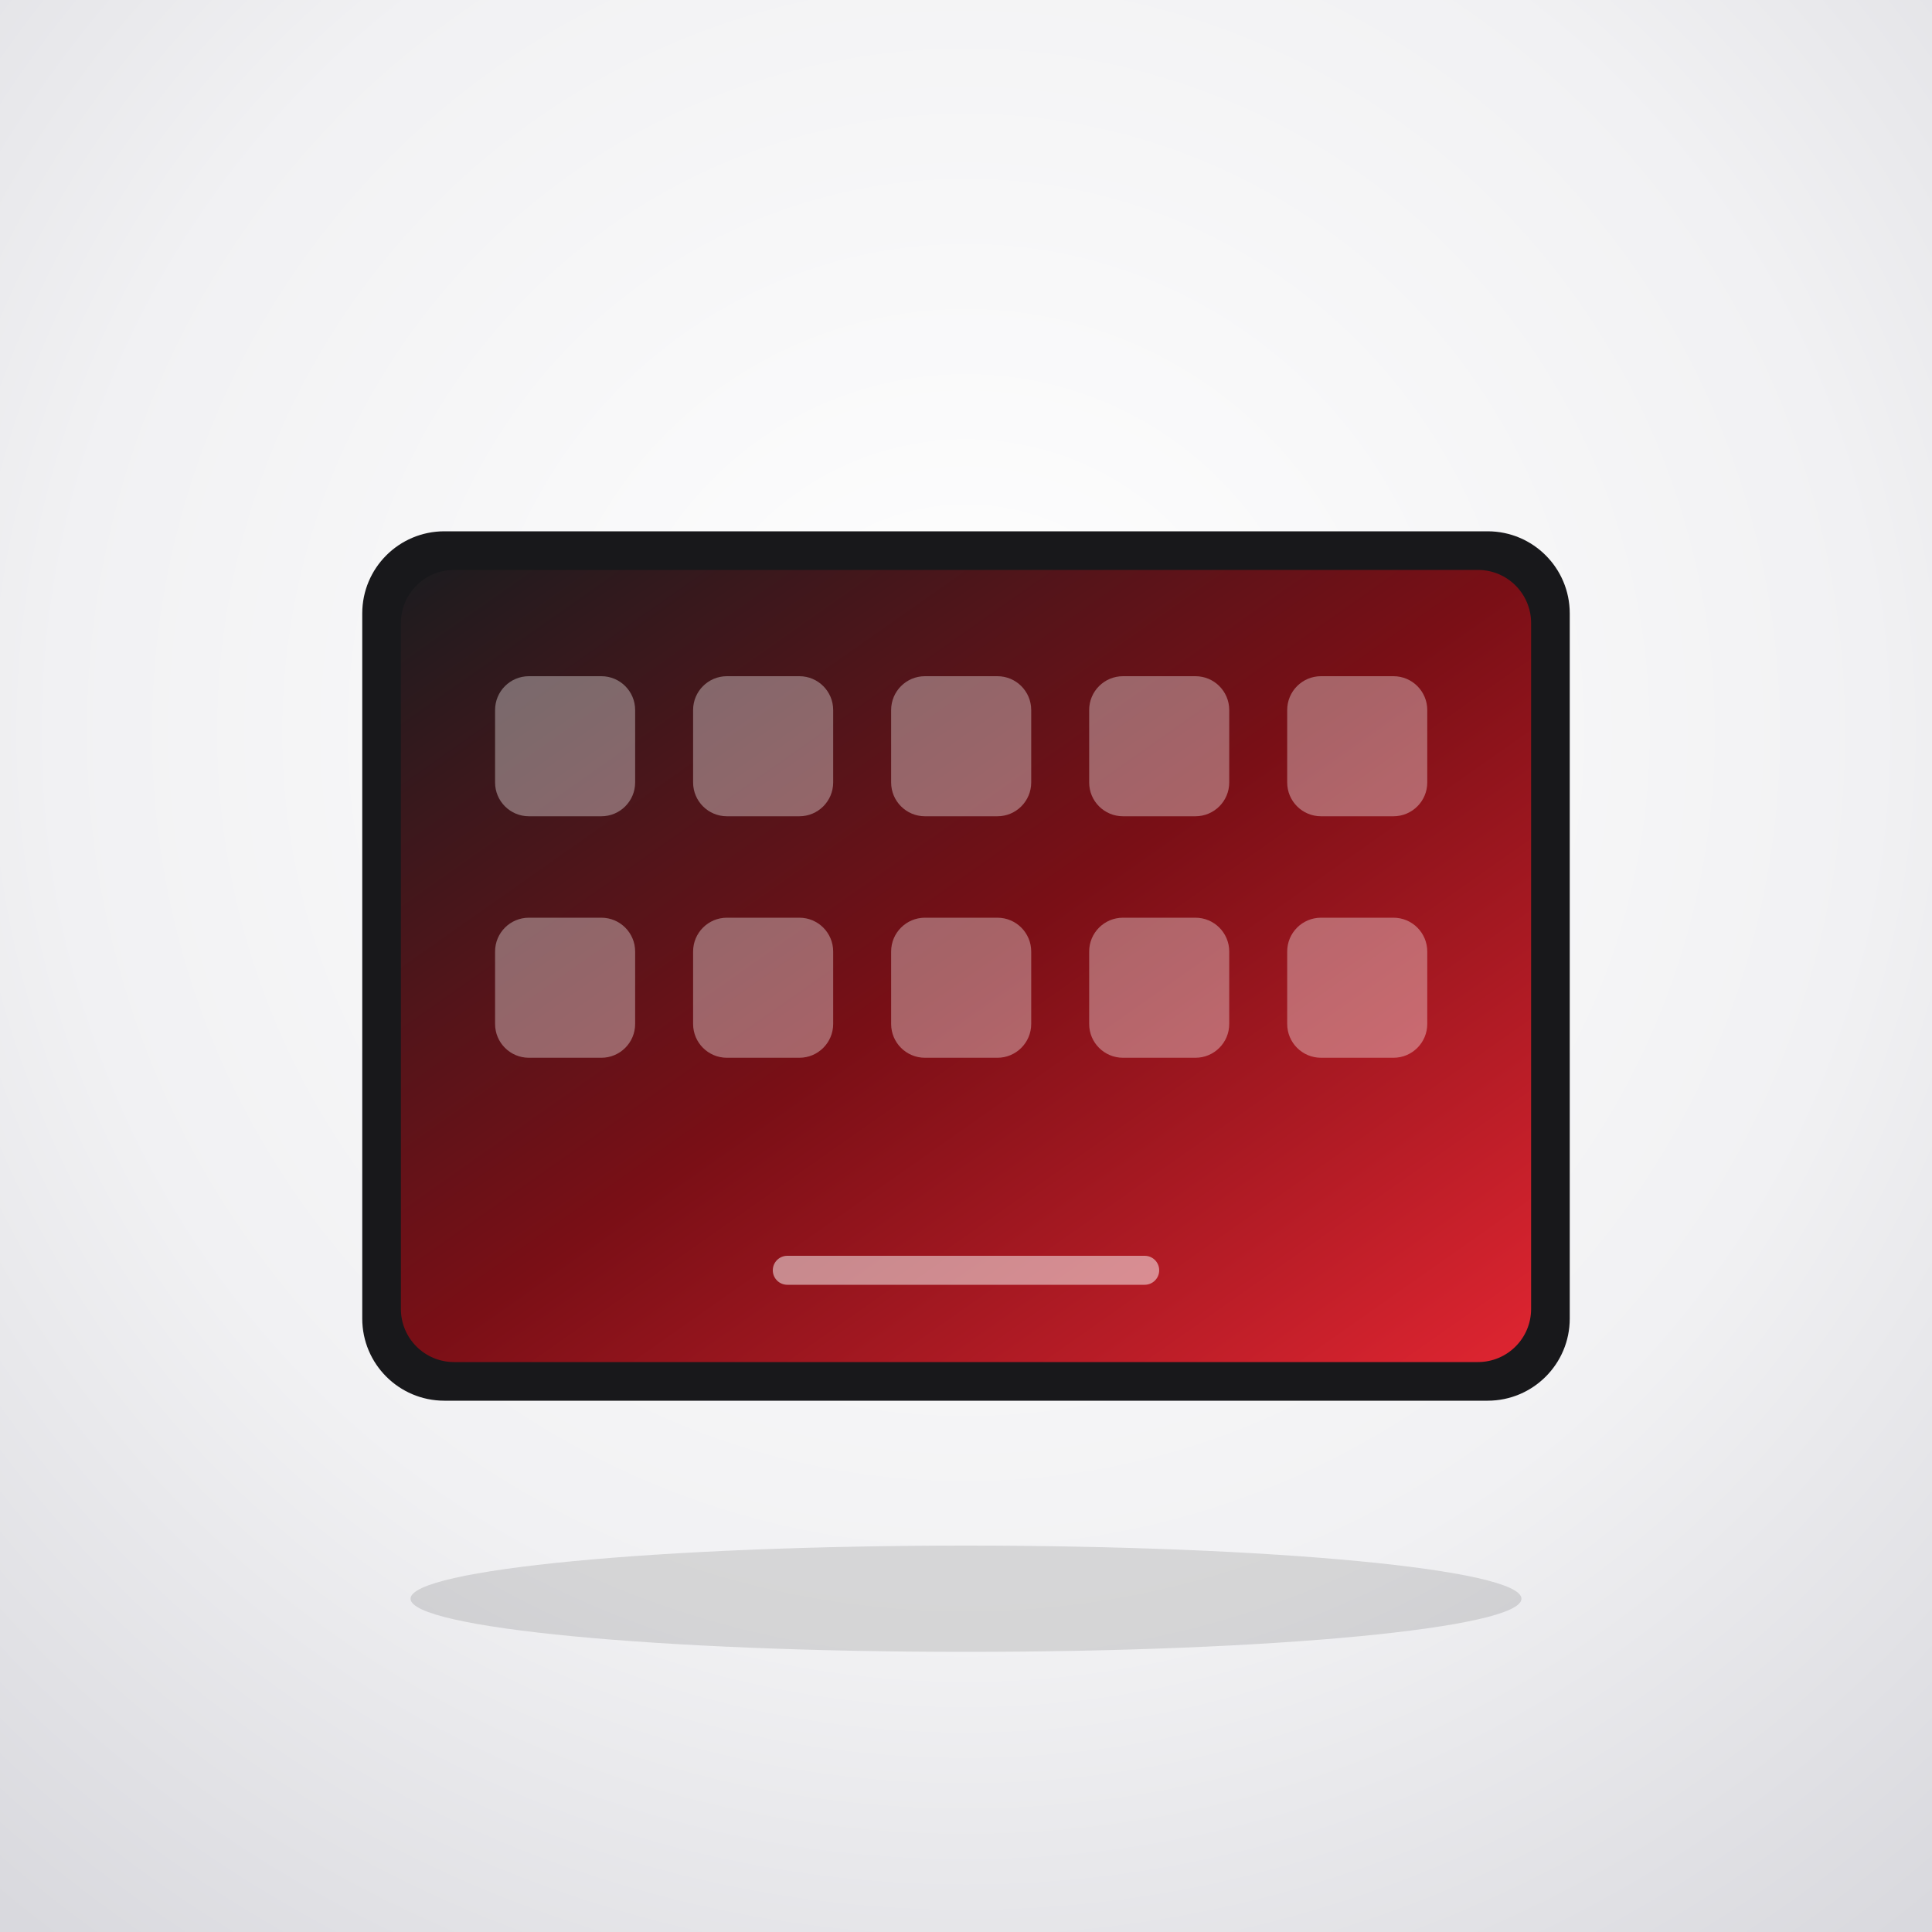
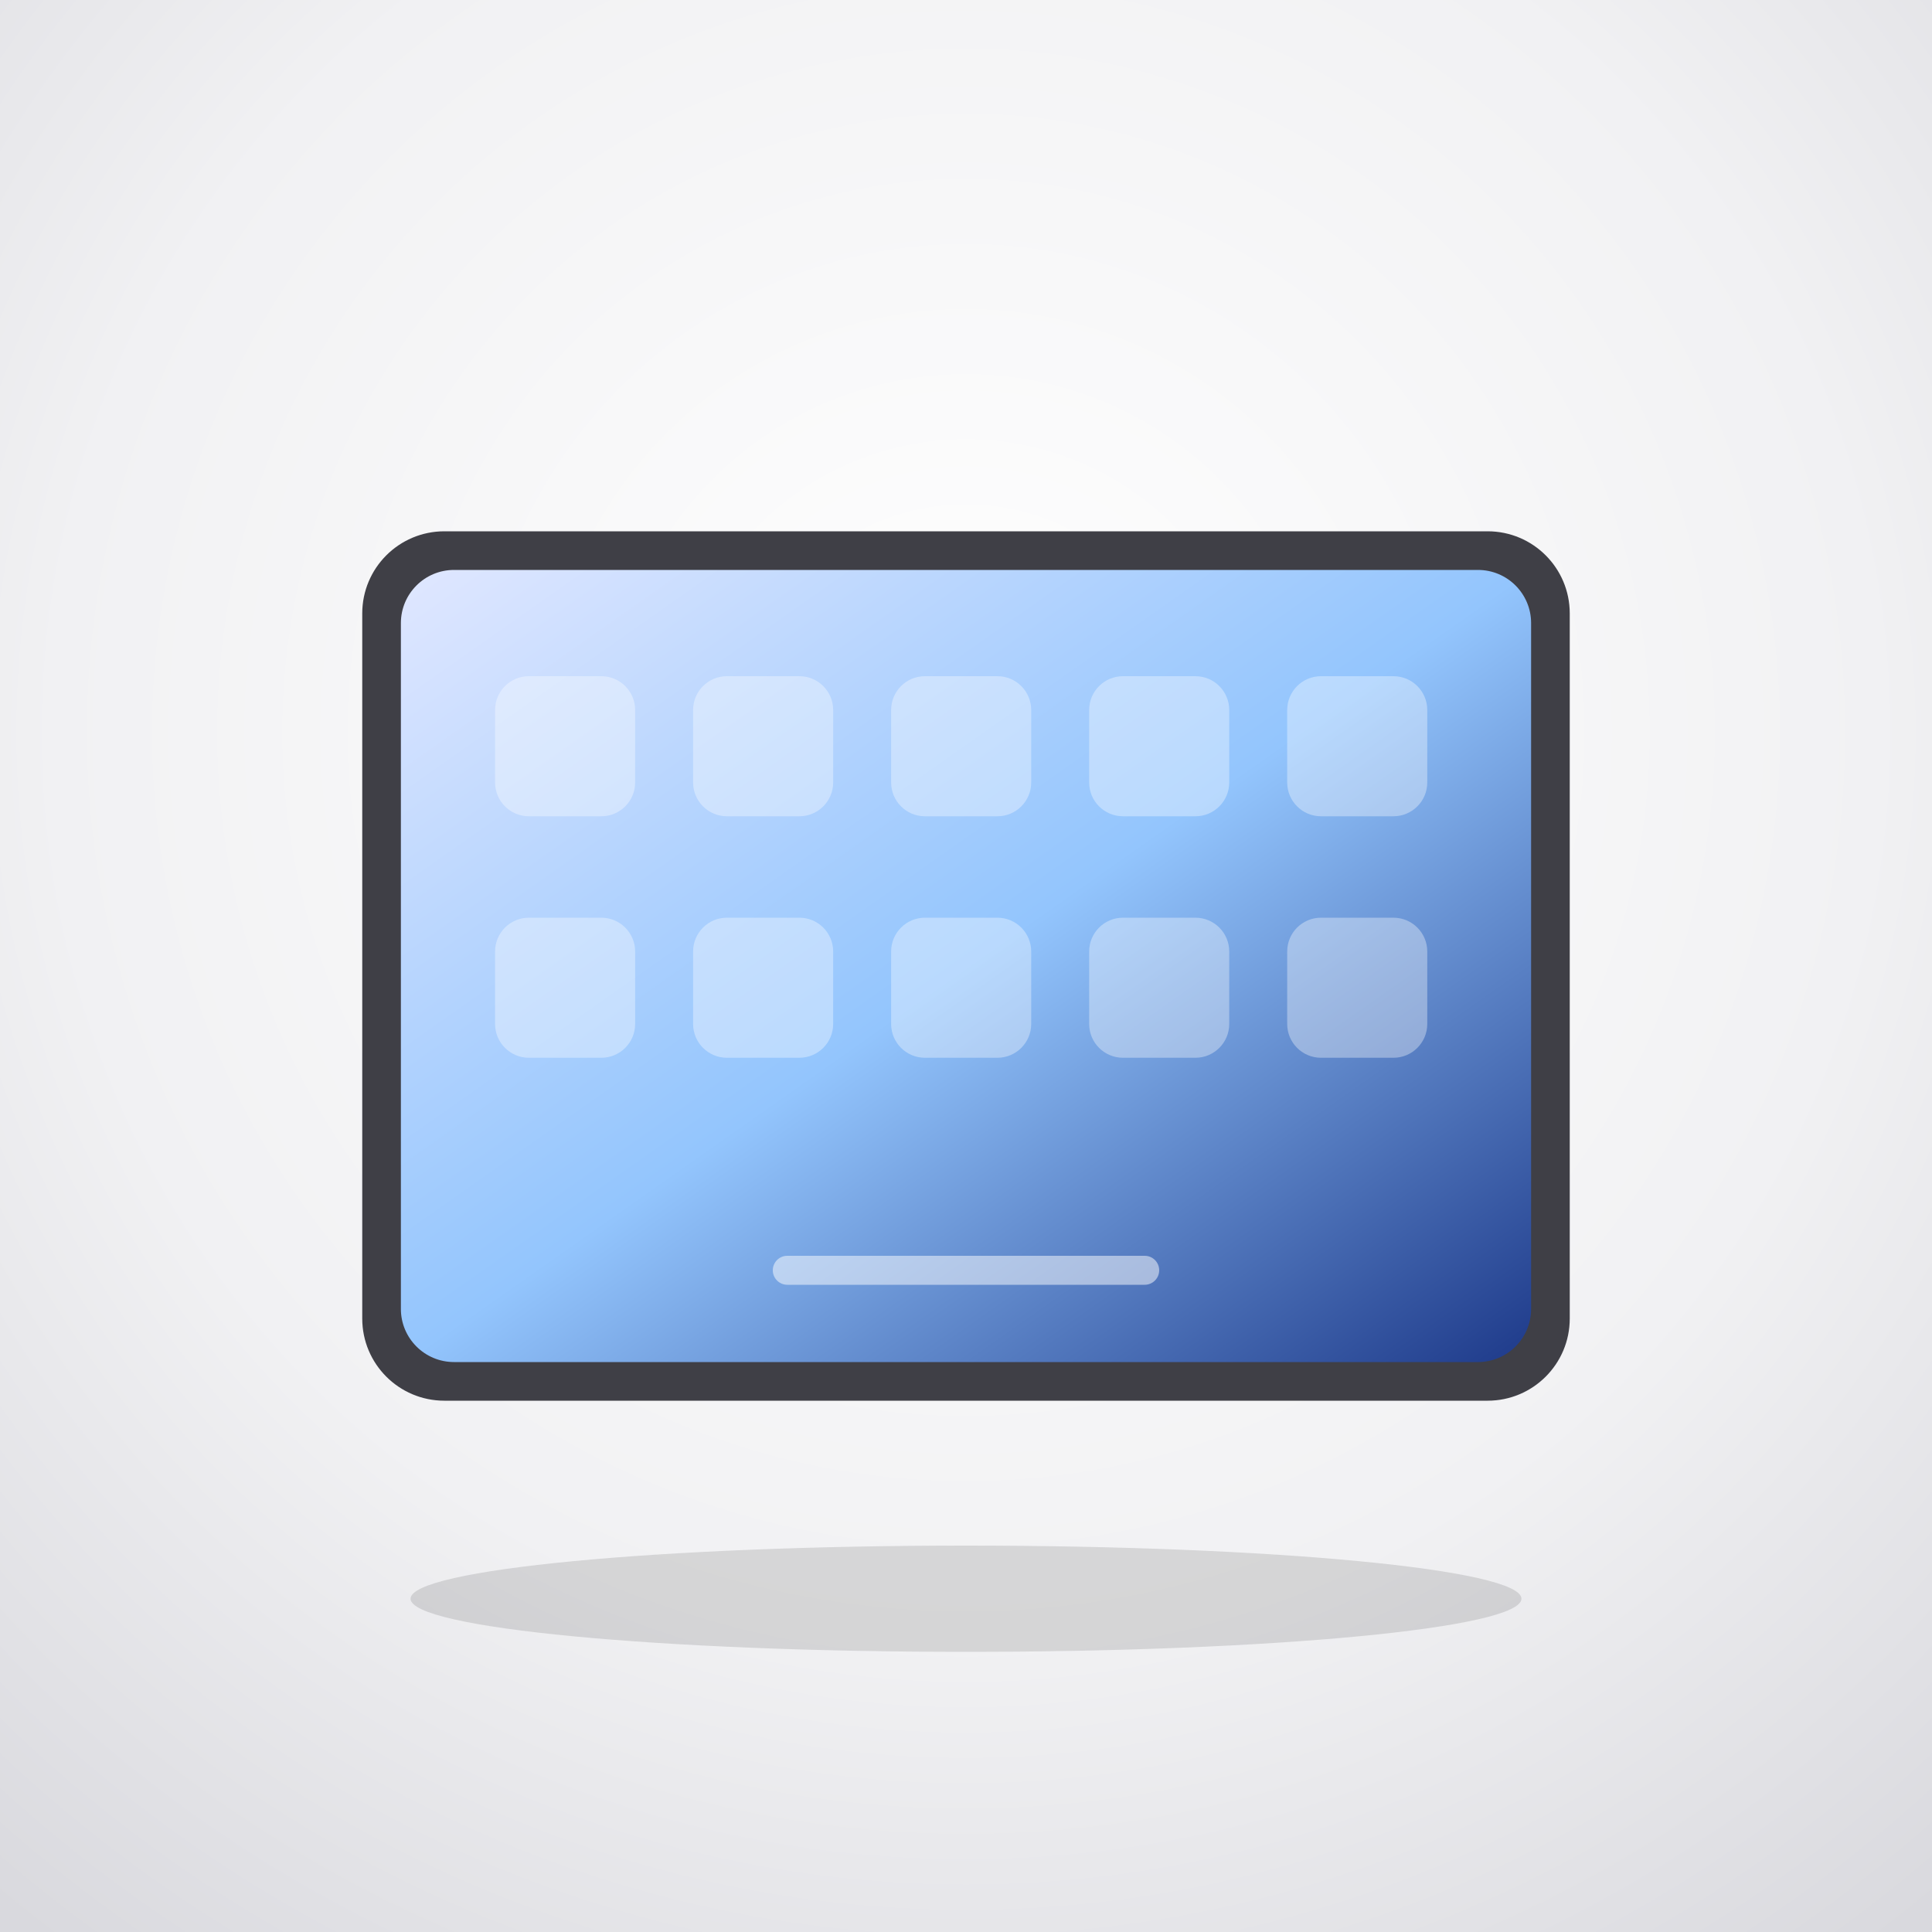
<svg xmlns="http://www.w3.org/2000/svg" viewBox="0 0 800 800" role="img">
  <defs>
    <radialGradient id="bg" cx="50%" cy="38%" r="78%">
      <stop offset="0" stop-color="#ffffff" />
      <stop offset=".6" stop-color="#f1f1f3" />
      <stop offset="1" stop-color="#d9d9de" />
    </radialGradient>
    <linearGradient id="scr" x1="0" y1="0" x2="1" y2="1">
-       <stop offset="0" stop-color="#1c1c1f" />
-       <stop offset=".5" stop-color="#7a0f16" />
-       <stop offset="1" stop-color="#df2531" />
+       <stop offset="0" stop-color="#e0e7ff" />
+       <stop offset=".5" stop-color="#93c5fd" />
+       <stop offset="1" stop-color="#1e3a8a" />
    </linearGradient>
  </defs>
  <rect width="800" height="800" fill="url(#bg)" />
  <ellipse cx="400" cy="662" rx="230" ry="22" fill="#000" opacity="0.12" />
-   <rect x="150" y="220" width="500" height="360" rx="34" fill="#18181b" />
+   <rect x="150" y="220" width="500" height="360" rx="34" fill="#3f3f46" />
  <rect x="166" y="236" width="468" height="328" rx="22" fill="url(#scr)" />
  <g fill="#fff" opacity=".35">
    <rect x="205" y="280" width="58" height="58" rx="14" />
    <rect x="287" y="280" width="58" height="58" rx="14" />
    <rect x="369" y="280" width="58" height="58" rx="14" />
    <rect x="451" y="280" width="58" height="58" rx="14" />
    <rect x="533" y="280" width="58" height="58" rx="14" />
    <rect x="205" y="380" width="58" height="58" rx="14" />
    <rect x="287" y="380" width="58" height="58" rx="14" />
    <rect x="369" y="380" width="58" height="58" rx="14" />
    <rect x="451" y="380" width="58" height="58" rx="14" />
    <rect x="533" y="380" width="58" height="58" rx="14" />
  </g>
  <rect x="320" y="520" width="160" height="12" rx="6" fill="#fff" opacity=".5" />
</svg>
